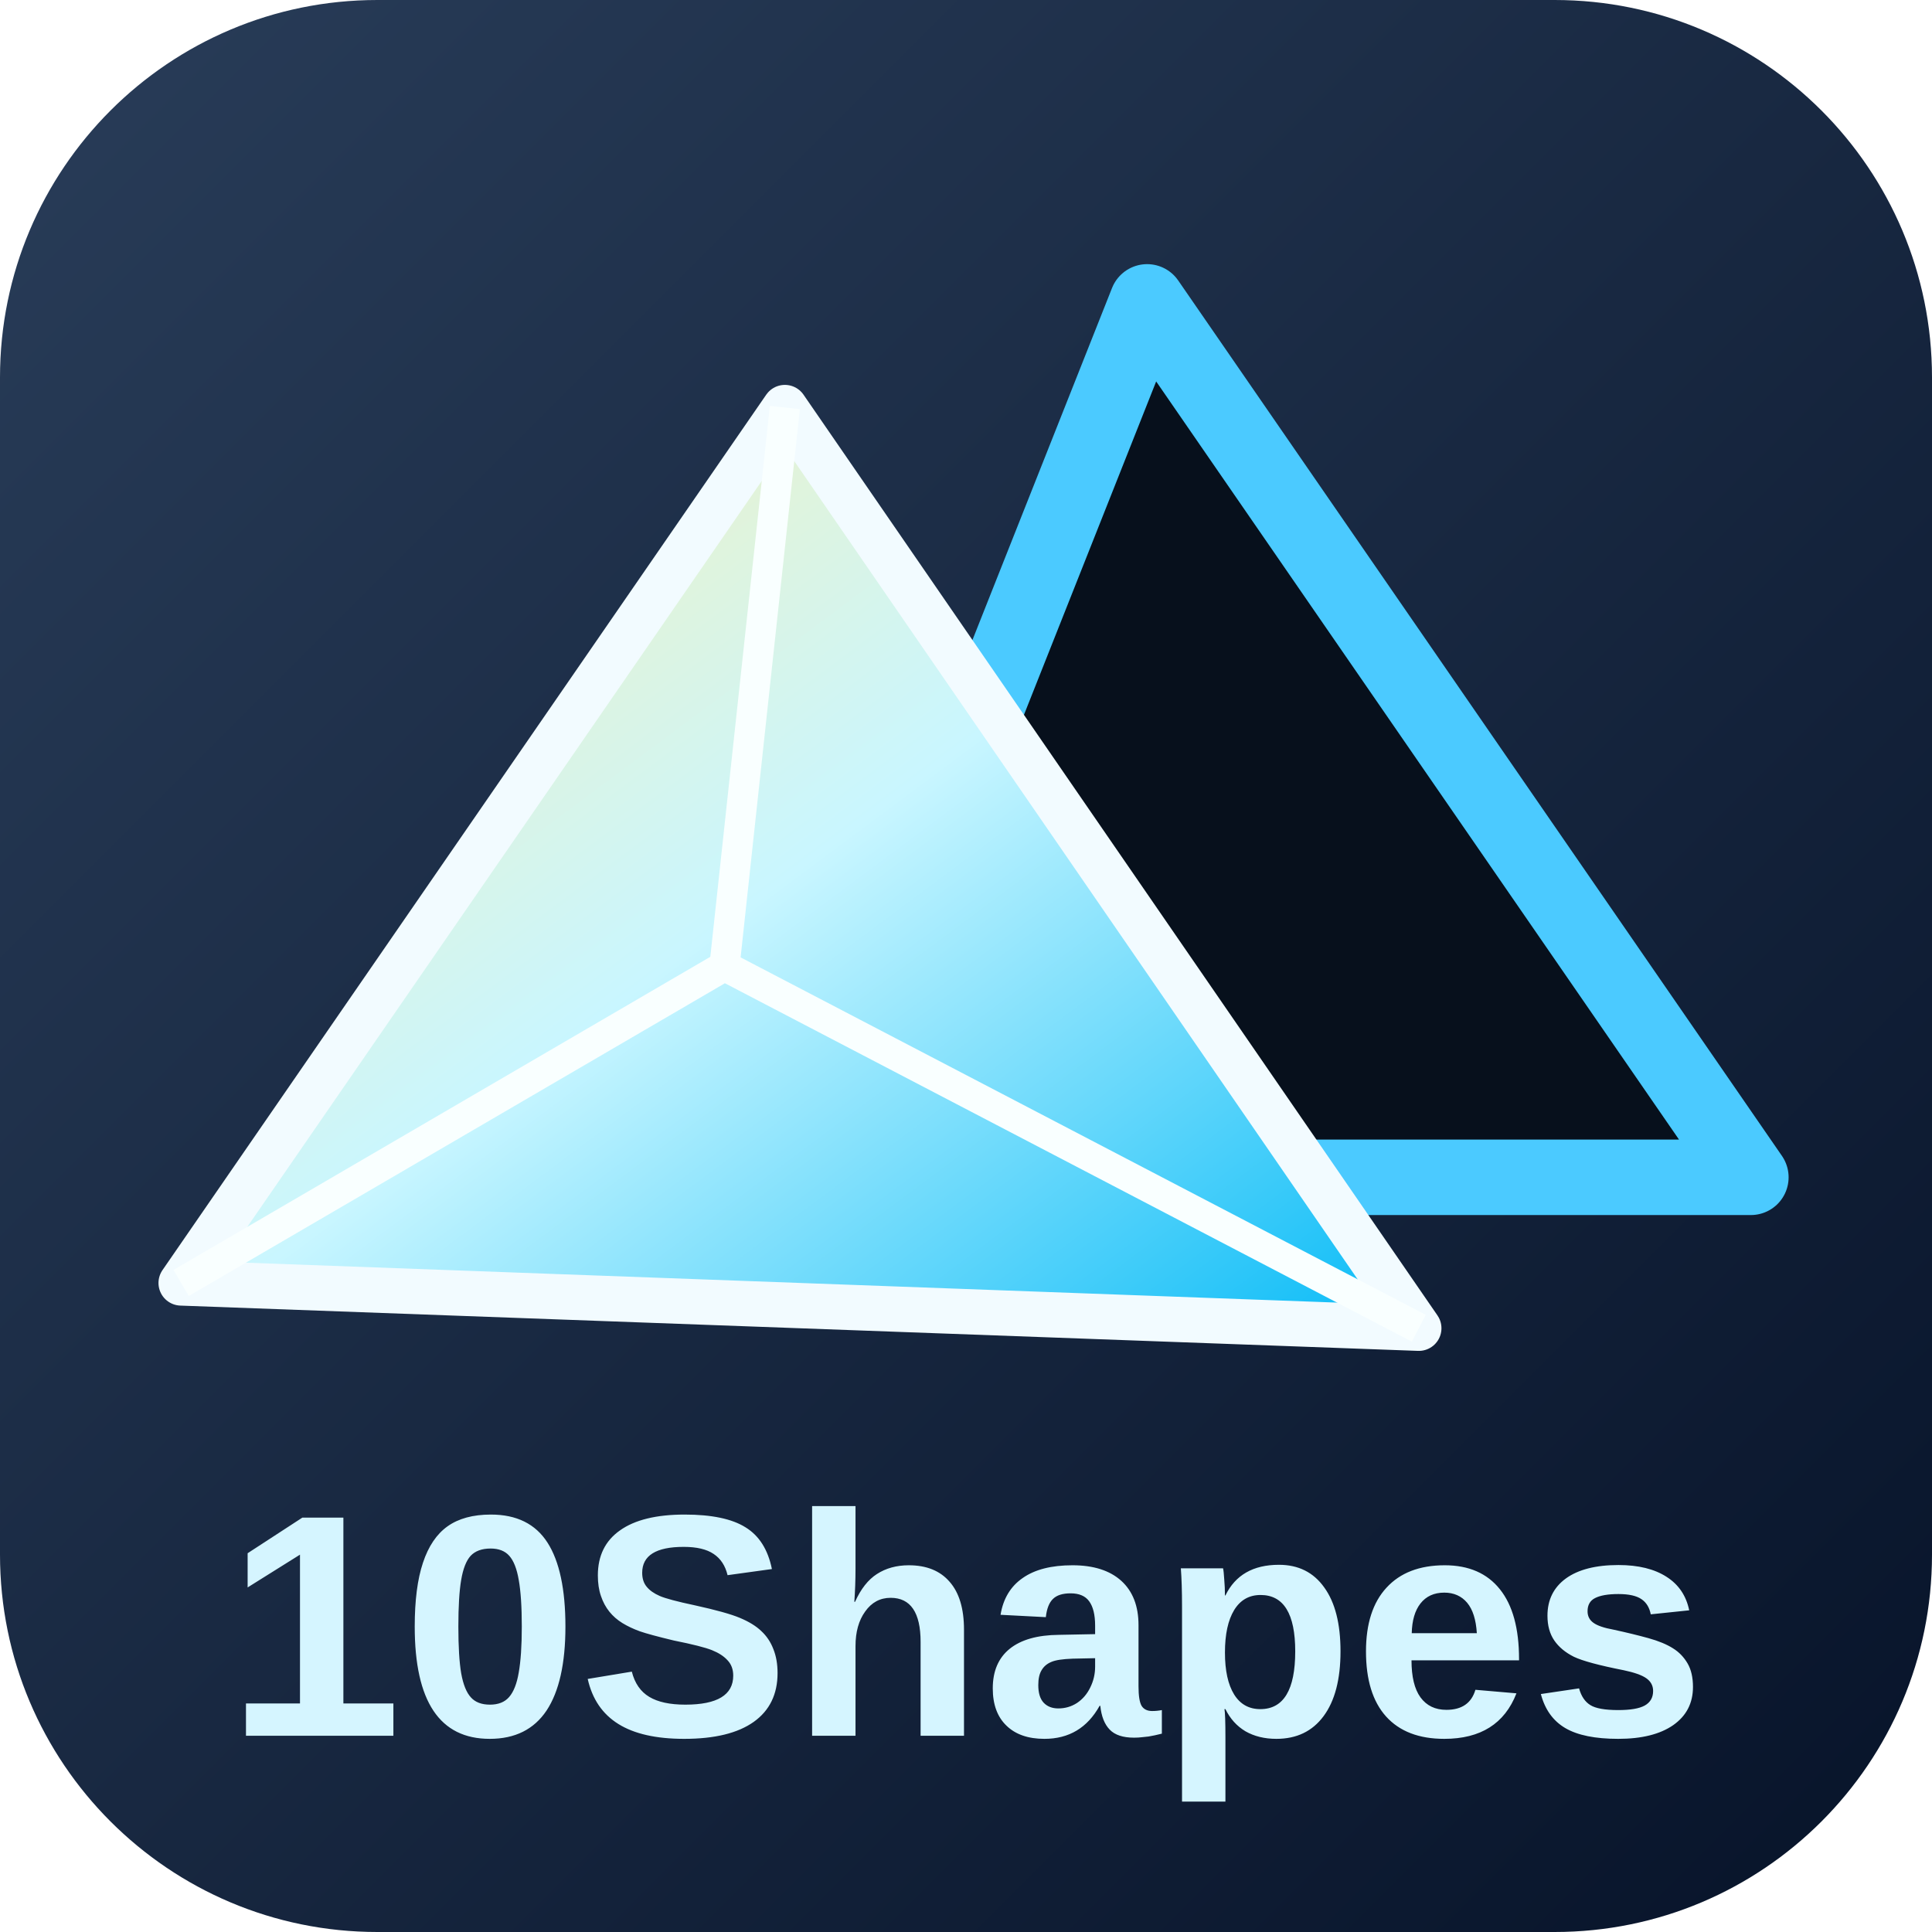
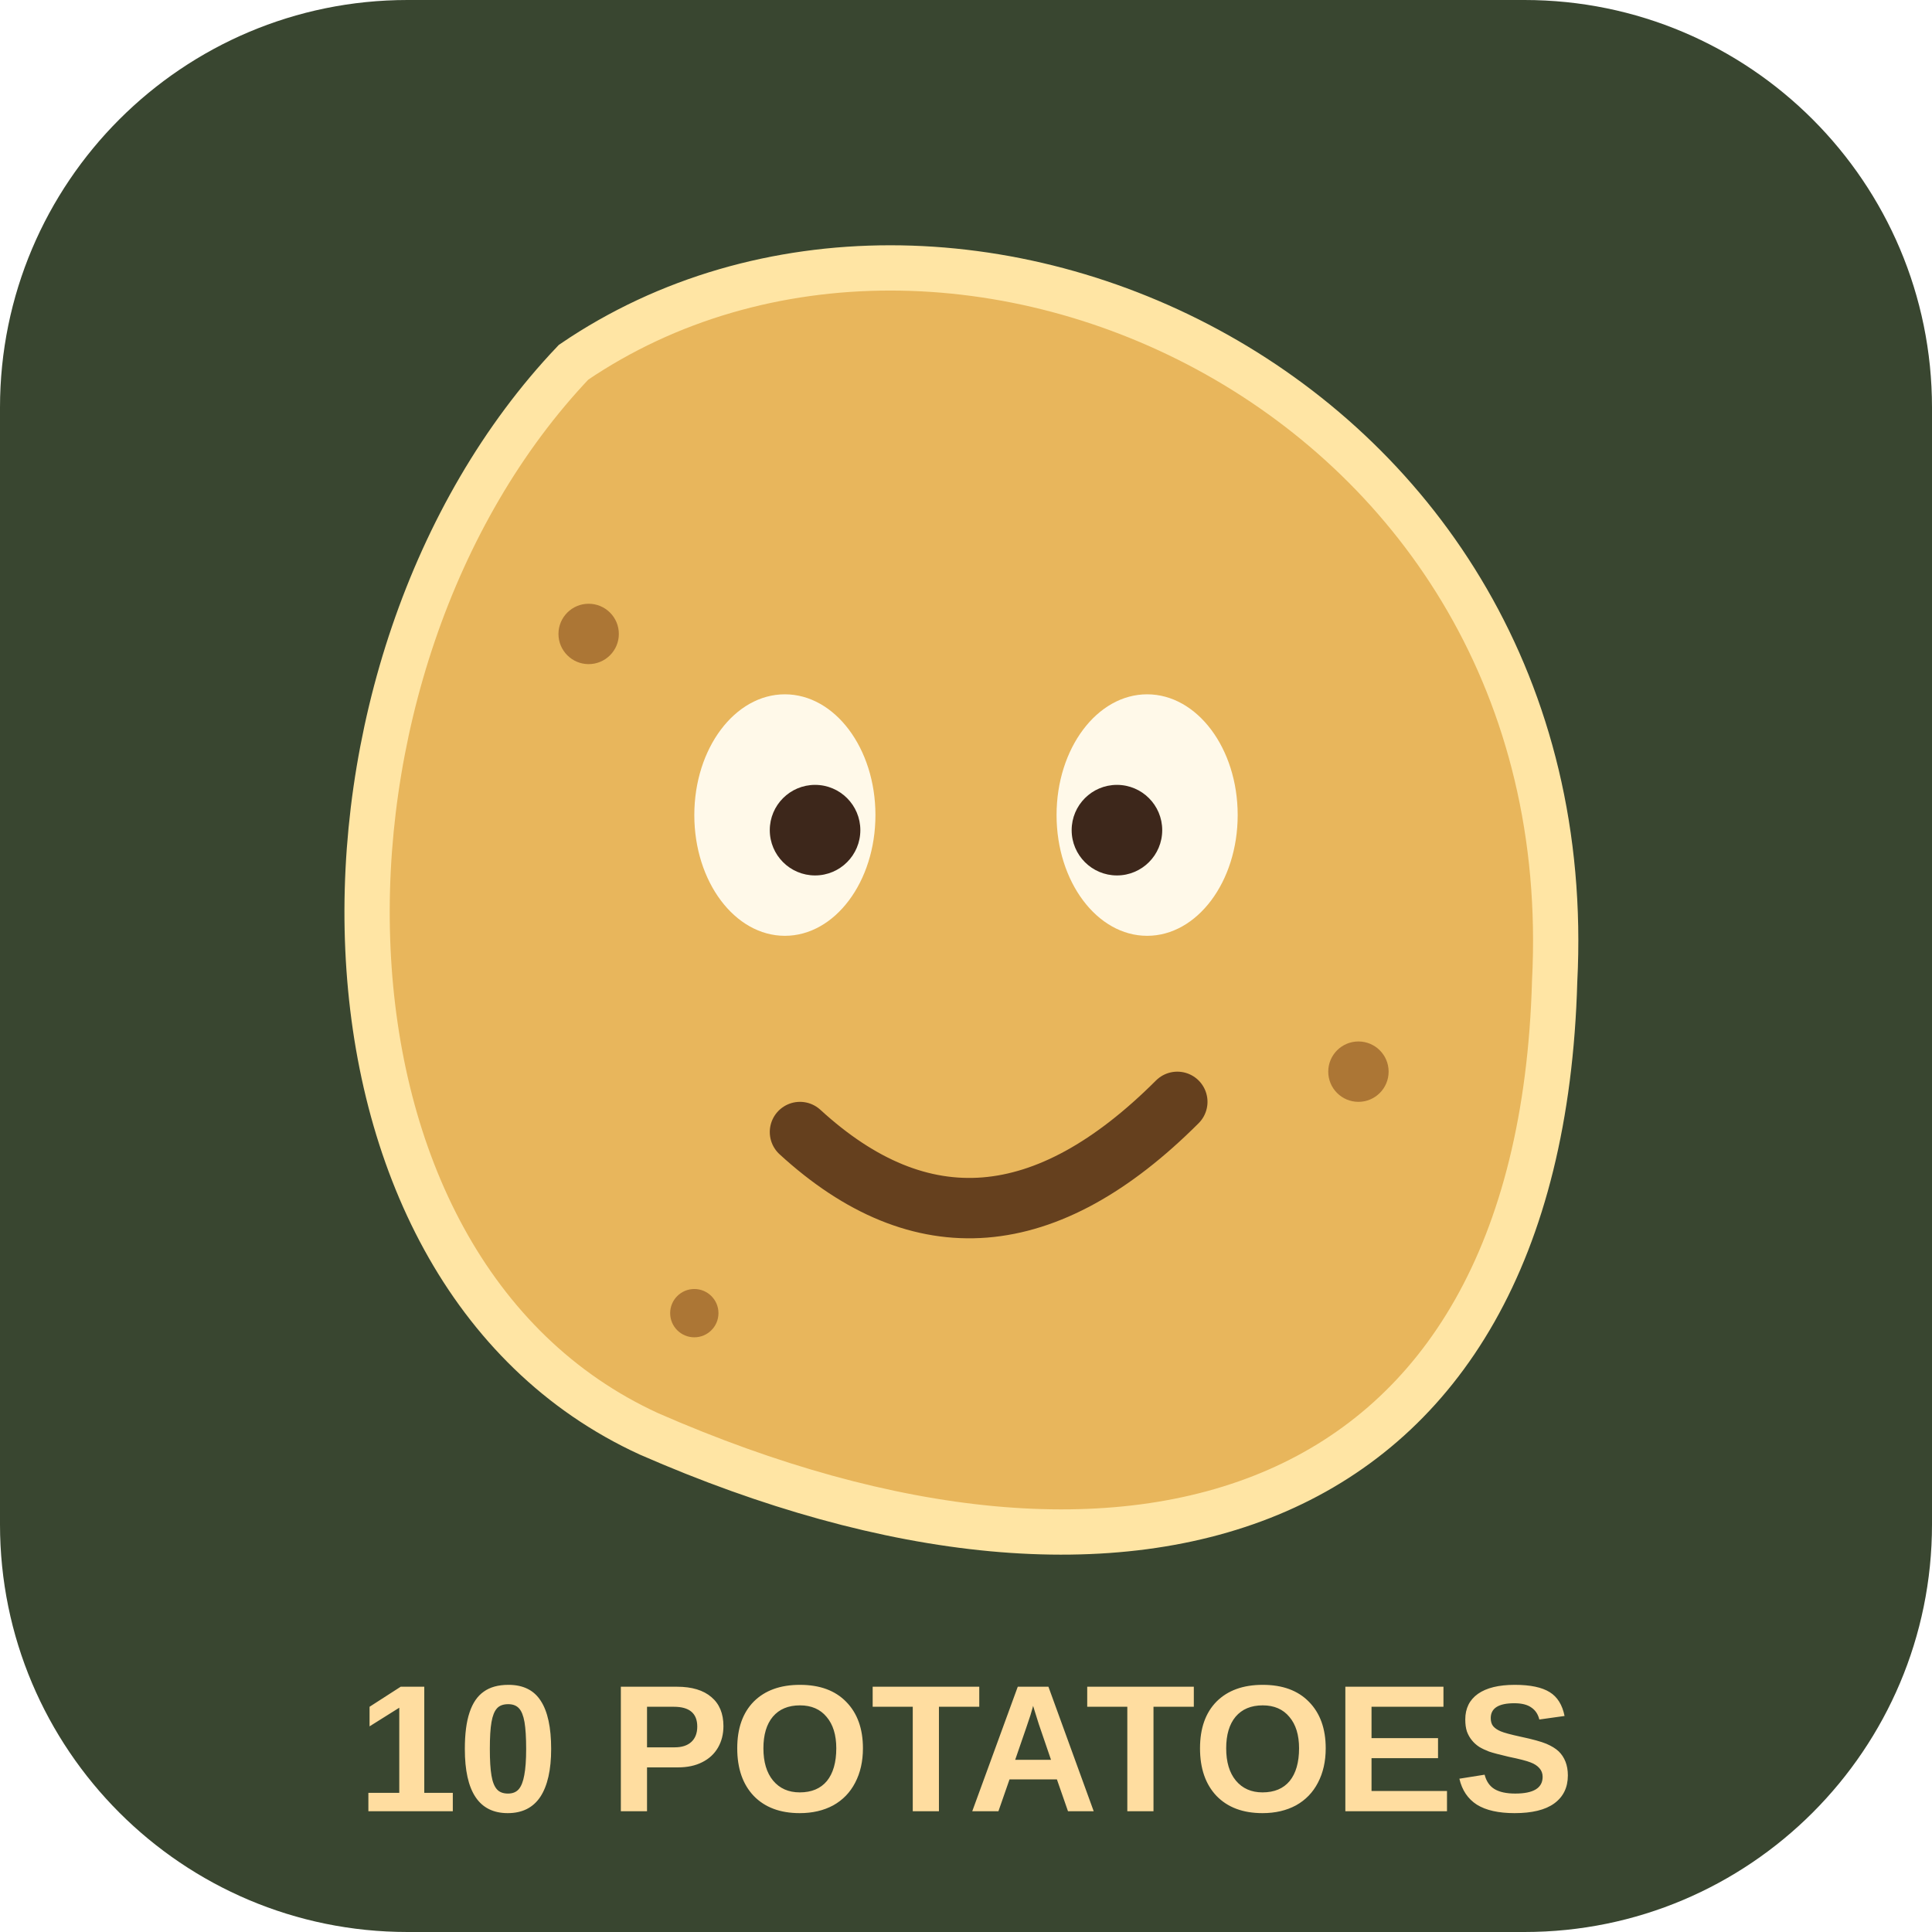
<svg xmlns="http://www.w3.org/2000/svg" viewBox="0 0 128 128">
-   <defs>
-     <linearGradient id="bg" x2="1" y2="1">
-       <stop stop-color="#293d59" />
-       <stop offset="1" stop-color="#071329" />
-     </linearGradient>
-     <linearGradient id="g" x2="1" y2="1">
-       <stop stop-color="#fff0ad" />
-       <stop offset=".5" stop-color="#c9f6ff" />
-       <stop offset="1" stop-color="#05baf7" />
-     </linearGradient>
-   </defs>
-   <rect width="128" height="128" rx="25" fill="url(#bg)" />
-   <path d="M76 20 116 78H53Z" fill="#07101c" stroke="#4bcaff" stroke-width="5" stroke-linejoin="round" />
-   <path d="M12 85 52 27 94 88Z" fill="url(#g)" stroke="#f2fbff" stroke-width="3" stroke-linejoin="round" />
-   <path d="M52 27 48 64 12 85M48 64 94 88" fill="none" stroke="#f9ffff" stroke-width="2" />
-   <text x="64" y="115" text-anchor="middle" font-family="Arial,sans-serif" font-weight="bold" font-size="21" fill="#d5f5ff">10Shapes</text>
+   <rect width="128" height="128" rx="27" fill="#394630" />
+   <svg x="14" y="10" width="100" height="100" viewBox="0 0 100 100">
+     <path d="M24 14C49-3 91 16 89 55C88 91 61 99 29 85C5 74 5 34 24 14Z" fill="#e8b65c" stroke="#ffe5a4" stroke-width="3" />
+     <ellipse cx="38" cy="44" rx="6" ry="8" fill="#fff9e9" />
+     <ellipse cx="62" cy="44" rx="6" ry="8" fill="#fff9e9" />
+     <circle cx="40" cy="45" r="3" fill="#3d271b" />
+     <circle cx="60" cy="45" r="3" fill="#3d271b" />
+     <path d="M39 65Q51 76 64 63" fill="none" stroke="#65401e" stroke-width="4" stroke-linecap="round" />
+     <g fill="#ac7635">
+       <circle cx="25" cy="32" r="2" />
+       <circle cx="76" cy="61" r="2" />
+       <circle cx="32" cy="77" r="1.6" />
+     </g>
+   </svg>
+   <text x="64" y="120" text-anchor="middle" font-family="Arial,sans-serif" font-size="12" font-weight="900" fill="#ffdda0">10 POTATOES</text>
</svg>
